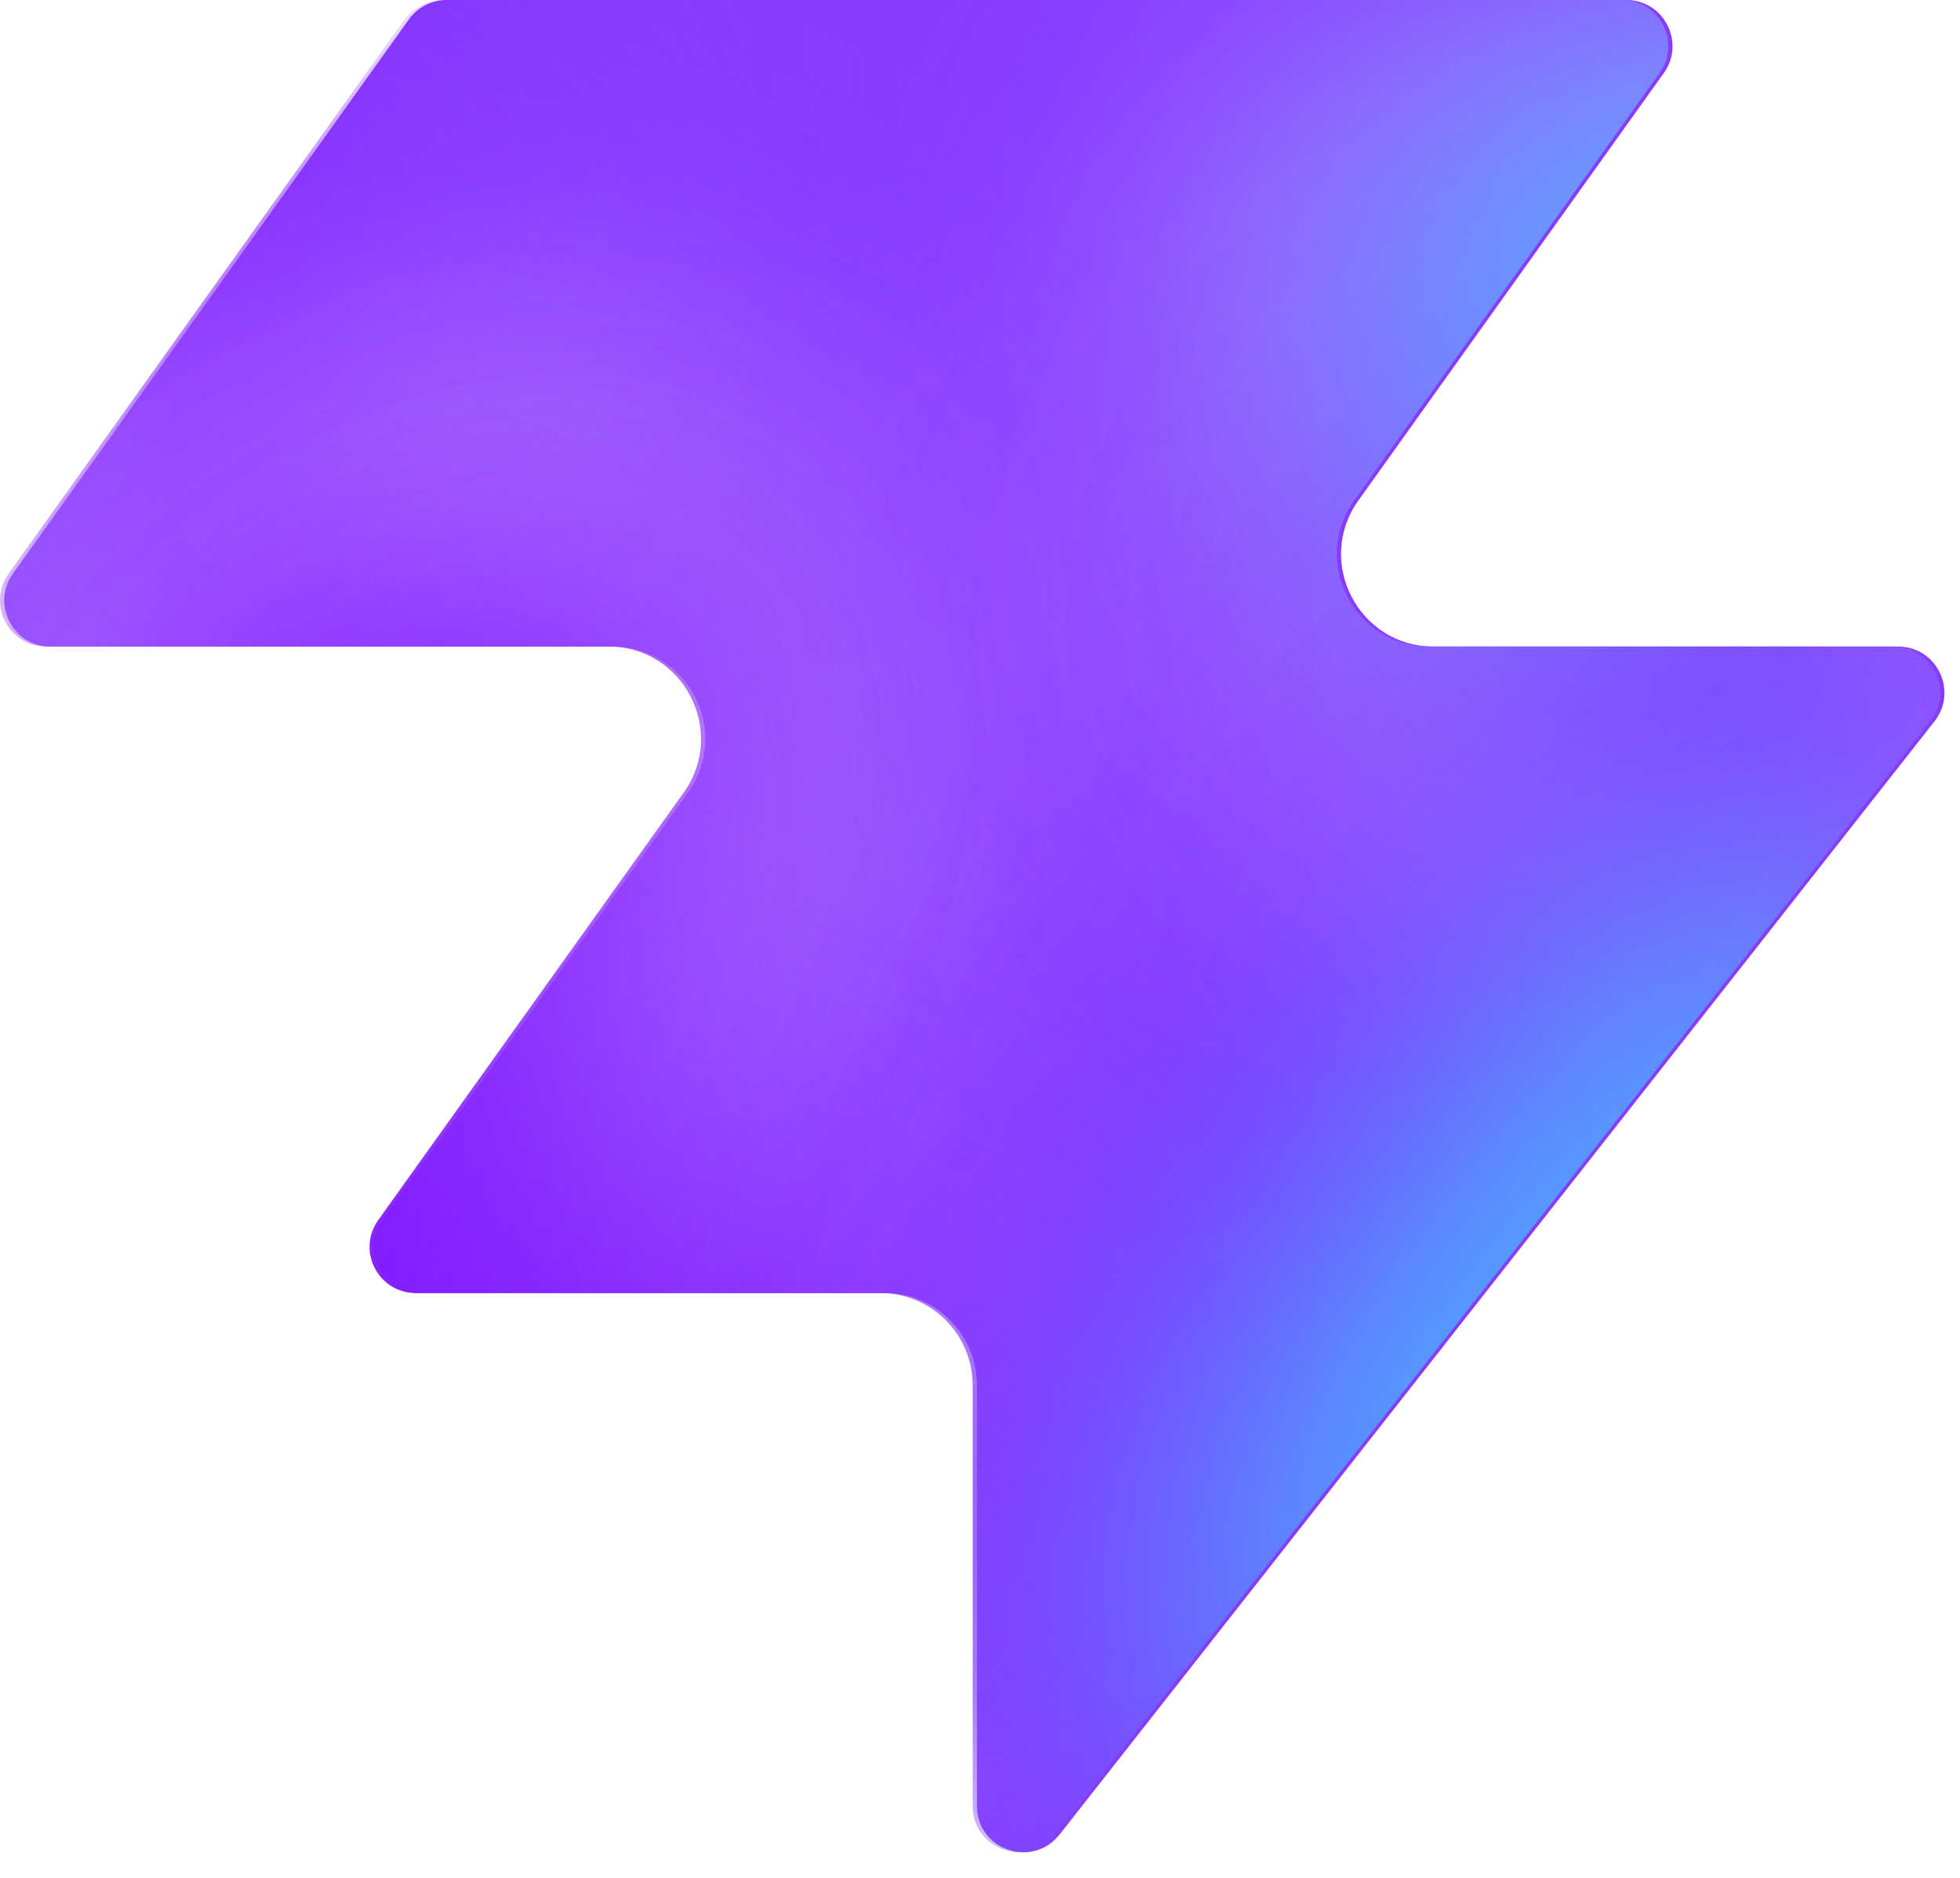
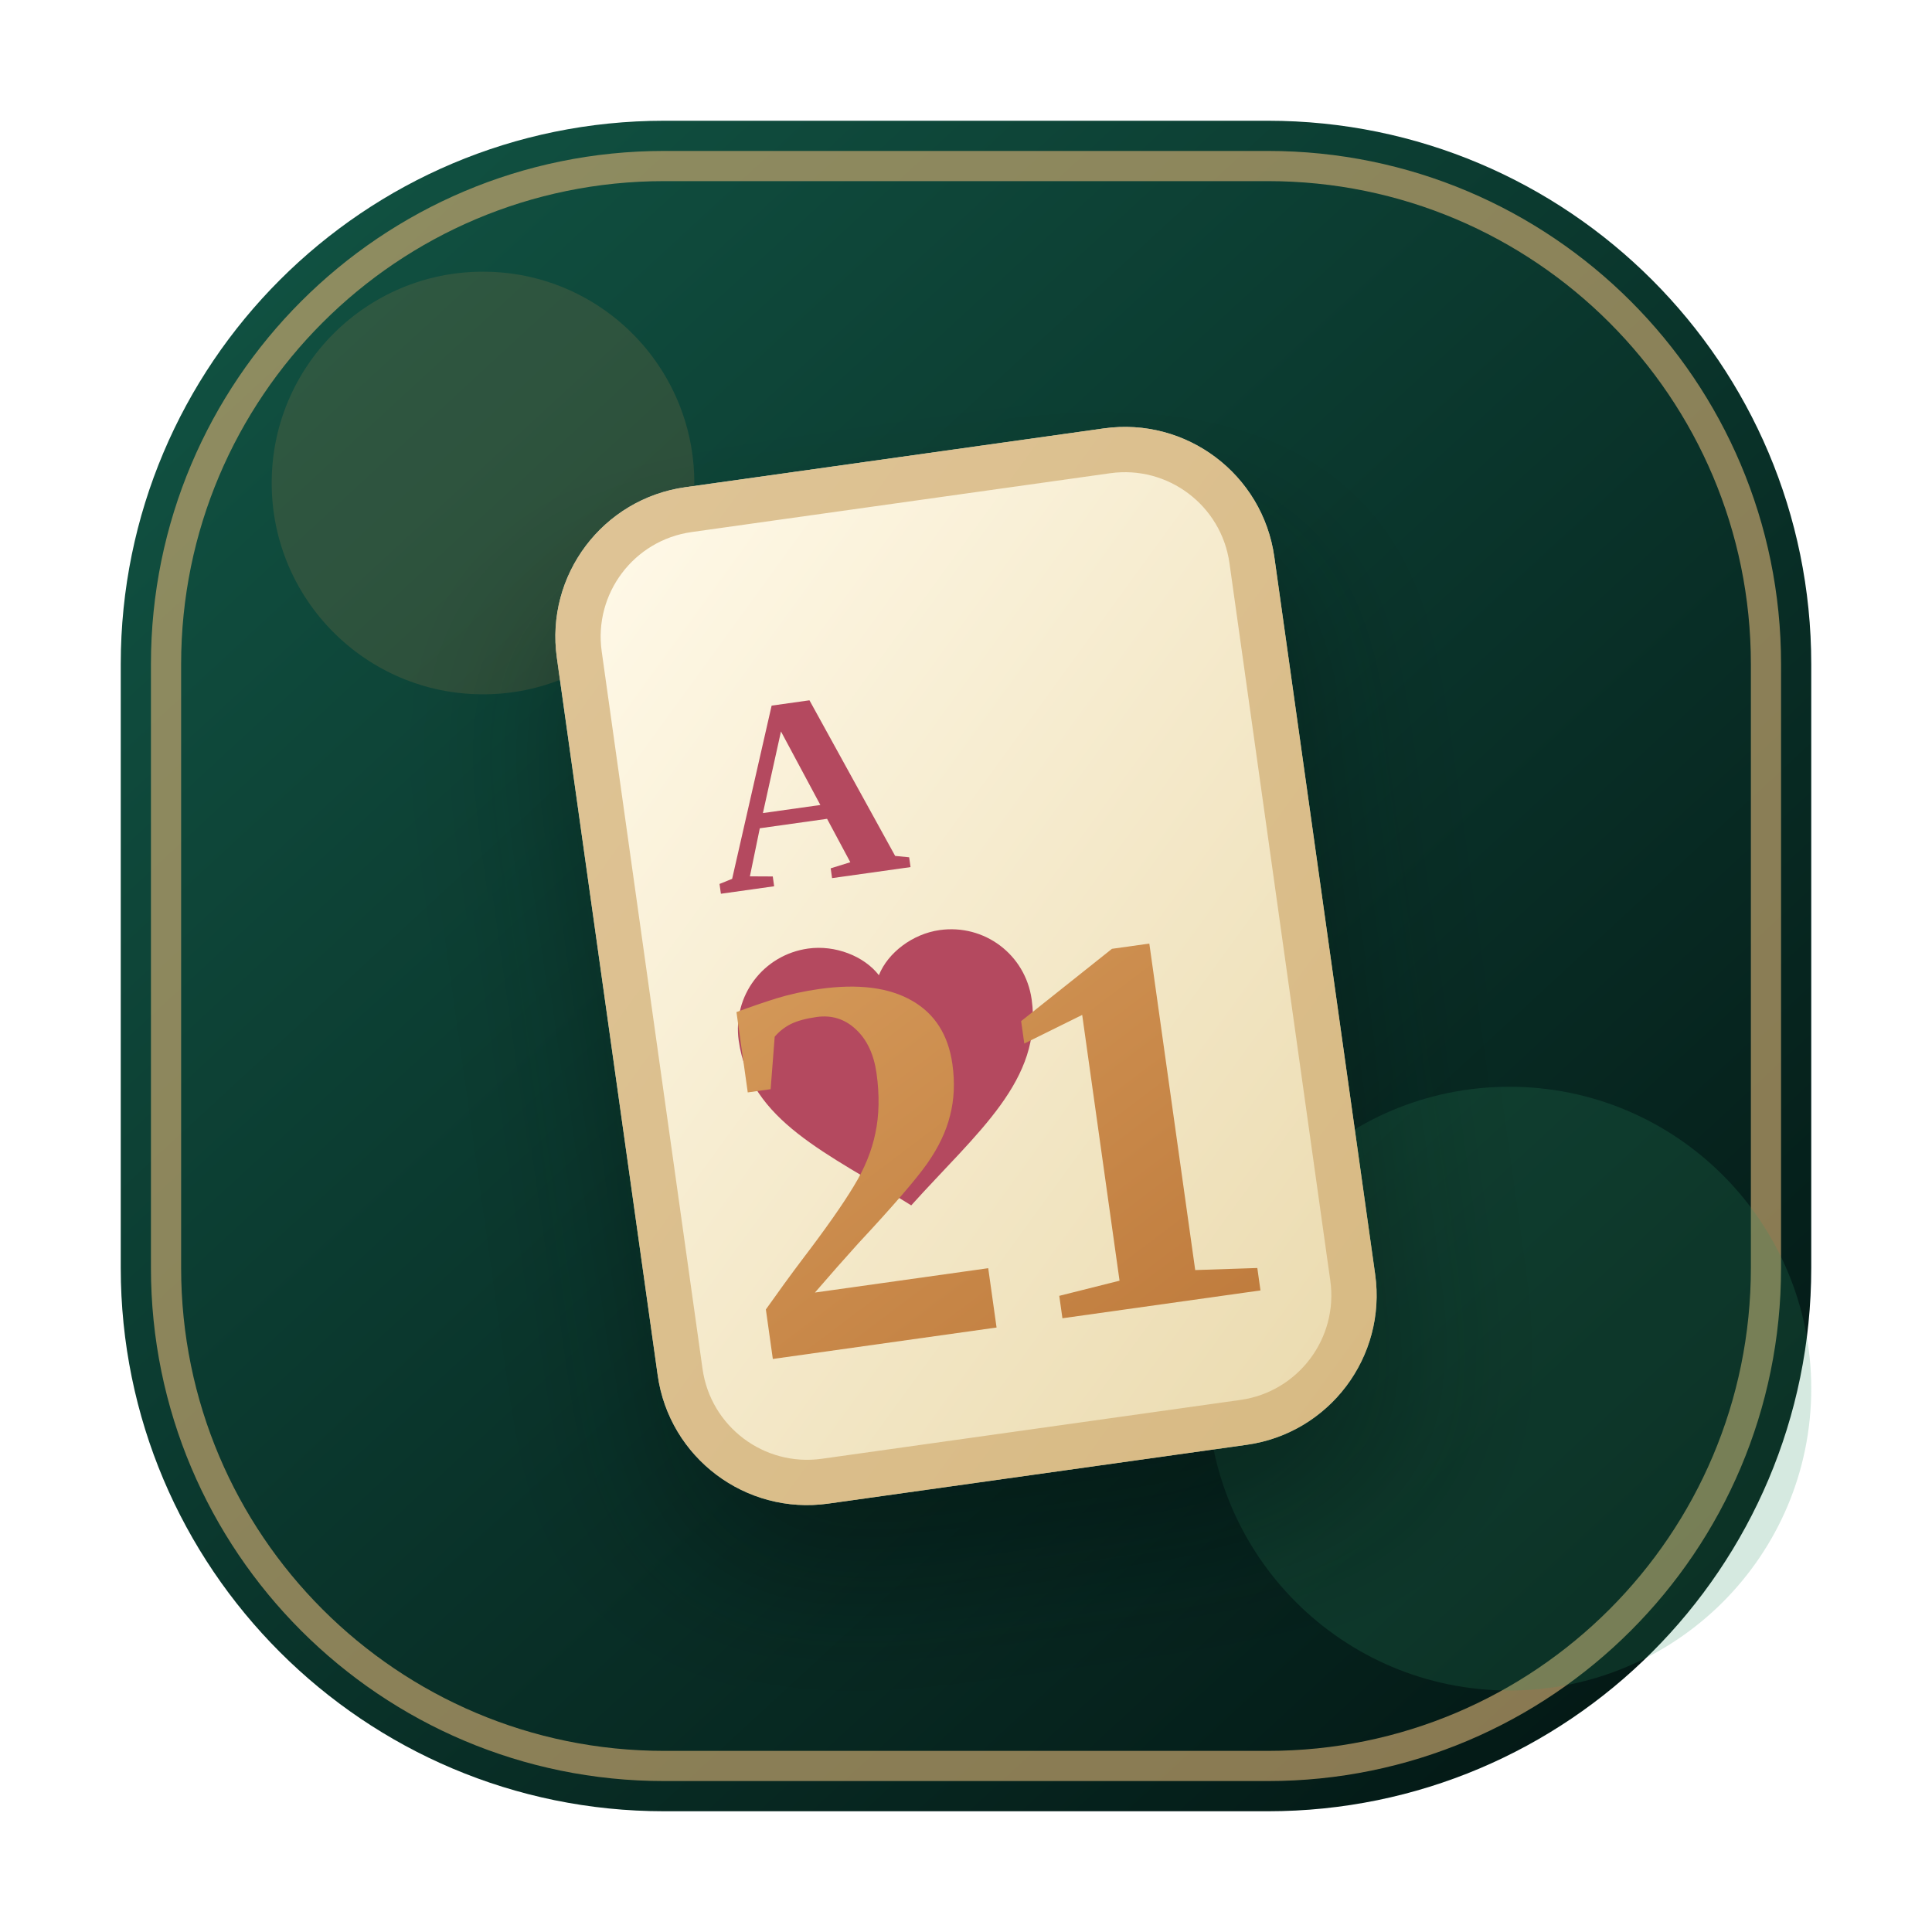
- <svg xmlns="http://www.w3.org/2000/svg" width="48" height="46" fill="none" viewBox="0 0 48 46">
-   <path fill="#863bff" d="M25.946 44.938c-.664.845-2.021.375-2.021-.698V33.937a2.26 2.26 0 0 0-2.262-2.262H10.287c-.92 0-1.456-1.04-.92-1.788l7.48-10.471c1.07-1.497 0-3.578-1.842-3.578H1.237c-.92 0-1.456-1.04-.92-1.788L10.013.474c.214-.297.556-.474.92-.474h28.894c.92 0 1.456 1.04.92 1.788l-7.48 10.471c-1.07 1.498 0 3.579 1.842 3.579h11.377c.943 0 1.473 1.088.89 1.83L25.947 44.94z" style="fill:#863bff;fill:color(display-p3 .525 .23 1);fill-opacity:1" />
-   <mask id="a" width="48" height="46" x="0" y="0" maskUnits="userSpaceOnUse" style="mask-type:alpha">
-     <path fill="#000" d="M25.842 44.938c-.664.844-2.021.375-2.021-.698V33.937a2.26 2.26 0 0 0-2.262-2.262H10.183c-.92 0-1.456-1.04-.92-1.788l7.48-10.471c1.07-1.498 0-3.579-1.842-3.579H1.133c-.92 0-1.456-1.04-.92-1.787L9.91.473c.214-.297.556-.474.92-.474h28.894c.92 0 1.456 1.04.92 1.788l-7.48 10.471c-1.07 1.498 0 3.578 1.842 3.578h11.377c.943 0 1.473 1.088.89 1.832L25.843 44.94z" style="fill:#000;fill-opacity:1" />
-   </mask>
-   <g mask="url(#a)">
-     <g filter="url(#b)">
-       <ellipse cx="5.508" cy="14.704" fill="#ede6ff" rx="5.508" ry="14.704" style="fill:#ede6ff;fill:color(display-p3 .927 .903 1);fill-opacity:1" transform="matrix(.00324 1 1 -.00324 -4.47 31.516)" />
-     </g>
-     <g filter="url(#c)">
-       <ellipse cx="10.399" cy="29.851" fill="#ede6ff" rx="10.399" ry="29.851" style="fill:#ede6ff;fill:color(display-p3 .927 .903 1);fill-opacity:1" transform="matrix(.00324 1 1 -.00324 -39.328 7.883)" />
-     </g>
-     <g filter="url(#d)">
-       <ellipse cx="5.508" cy="30.487" fill="#7e14ff" rx="5.508" ry="30.487" style="fill:#7e14ff;fill:color(display-p3 .492 .077 1);fill-opacity:1" transform="rotate(89.814 -25.913 -14.639)scale(1 -1)" />
-     </g>
-     <g filter="url(#e)">
-       <ellipse cx="5.508" cy="30.599" fill="#7e14ff" rx="5.508" ry="30.599" style="fill:#7e14ff;fill:color(display-p3 .492 .077 1);fill-opacity:1" transform="rotate(89.814 -32.644 -3.334)scale(1 -1)" />
-     </g>
-     <g filter="url(#f)">
-       <ellipse cx="5.508" cy="30.599" fill="#7e14ff" rx="5.508" ry="30.599" style="fill:#7e14ff;fill:color(display-p3 .492 .077 1);fill-opacity:1" transform="matrix(.00324 1 1 -.00324 -34.34 30.47)" />
-     </g>
-     <g filter="url(#g)">
-       <ellipse cx="14.072" cy="22.078" fill="#ede6ff" rx="14.072" ry="22.078" style="fill:#ede6ff;fill:color(display-p3 .927 .903 1);fill-opacity:1" transform="rotate(93.35 24.506 48.493)scale(-1 1)" />
-     </g>
-     <g filter="url(#h)">
-       <ellipse cx="3.47" cy="21.501" fill="#7e14ff" rx="3.47" ry="21.501" style="fill:#7e14ff;fill:color(display-p3 .492 .077 1);fill-opacity:1" transform="rotate(89.009 28.708 47.59)scale(-1 1)" />
-     </g>
-     <g filter="url(#i)">
-       <ellipse cx="3.47" cy="21.501" fill="#7e14ff" rx="3.47" ry="21.501" style="fill:#7e14ff;fill:color(display-p3 .492 .077 1);fill-opacity:1" transform="rotate(89.009 28.708 47.59)scale(-1 1)" />
-     </g>
-     <g filter="url(#j)">
-       <ellipse cx=".387" cy="8.972" fill="#7e14ff" rx="4.407" ry="29.108" style="fill:#7e14ff;fill:color(display-p3 .492 .077 1);fill-opacity:1" transform="rotate(39.51 .387 8.972)" />
-     </g>
-     <g filter="url(#k)">
-       <ellipse cx="47.523" cy="-6.092" fill="#7e14ff" rx="4.407" ry="29.108" style="fill:#7e14ff;fill:color(display-p3 .492 .077 1);fill-opacity:1" transform="rotate(37.892 47.523 -6.092)" />
-     </g>
-     <g filter="url(#l)">
-       <ellipse cx="41.412" cy="6.333" fill="#47bfff" rx="5.971" ry="9.665" style="fill:#47bfff;fill:color(display-p3 .28 .748 1);fill-opacity:1" transform="rotate(37.892 41.412 6.333)" />
-     </g>
-     <g filter="url(#m)">
-       <ellipse cx="-1.879" cy="38.332" fill="#7e14ff" rx="4.407" ry="29.108" style="fill:#7e14ff;fill:color(display-p3 .492 .077 1);fill-opacity:1" transform="rotate(37.892 -1.88 38.332)" />
-     </g>
-     <g filter="url(#n)">
-       <ellipse cx="-1.879" cy="38.332" fill="#7e14ff" rx="4.407" ry="29.108" style="fill:#7e14ff;fill:color(display-p3 .492 .077 1);fill-opacity:1" transform="rotate(37.892 -1.88 38.332)" />
-     </g>
-     <g filter="url(#o)">
-       <ellipse cx="35.651" cy="29.907" fill="#7e14ff" rx="4.407" ry="29.108" style="fill:#7e14ff;fill:color(display-p3 .492 .077 1);fill-opacity:1" transform="rotate(37.892 35.651 29.907)" />
-     </g>
-     <g filter="url(#p)">
-       <ellipse cx="38.418" cy="32.4" fill="#47bfff" rx="5.971" ry="15.297" style="fill:#47bfff;fill:color(display-p3 .28 .748 1);fill-opacity:1" transform="rotate(37.892 38.418 32.4)" />
-     </g>
-   </g>
+ <svg xmlns="http://www.w3.org/2000/svg" width="64" height="64" viewBox="0 0 64 64" fill="none">
  <defs>
-     <filter id="b" width="60.045" height="41.654" x="-19.77" y="16.149" color-interpolation-filters="sRGB" filterUnits="userSpaceOnUse">
+     <linearGradient id="felt" x1="8" y1="6" x2="56" y2="58" gradientUnits="userSpaceOnUse">
+       <stop offset="0" stop-color="#115343" />
+       <stop offset="1" stop-color="#031714" />
+     </linearGradient>
+     <linearGradient id="cardGlow" x1="20" y1="18" x2="49" y2="46" gradientUnits="userSpaceOnUse">
+       <stop offset="0" stop-color="#FFF9E8" />
+       <stop offset="1" stop-color="#E9D8AA" />
+     </linearGradient>
+     <linearGradient id="copper" x1="22" y1="14" x2="42" y2="50" gradientUnits="userSpaceOnUse">
+       <stop offset="0" stop-color="#E6B170" />
+       <stop offset="1" stop-color="#B97335" />
+     </linearGradient>
+     <filter id="shadow" x="13" y="10" width="40" height="46" color-interpolation-filters="sRGB" filterUnits="userSpaceOnUse">
      <feFlood flood-opacity="0" result="BackgroundImageFix" />
-       <feBlend in="SourceGraphic" in2="BackgroundImageFix" result="shape" />
-       <feGaussianBlur result="effect1_foregroundBlur_2002_17158" stdDeviation="7.659" />
-     </filter>
-     <filter id="c" width="90.34" height="51.437" x="-54.613" y="-7.533" color-interpolation-filters="sRGB" filterUnits="userSpaceOnUse">
-       <feFlood flood-opacity="0" result="BackgroundImageFix" />
-       <feBlend in="SourceGraphic" in2="BackgroundImageFix" result="shape" />
-       <feGaussianBlur result="effect1_foregroundBlur_2002_17158" stdDeviation="7.659" />
-     </filter>
-     <filter id="d" width="79.355" height="29.4" x="-49.64" y="2.03" color-interpolation-filters="sRGB" filterUnits="userSpaceOnUse">
-       <feFlood flood-opacity="0" result="BackgroundImageFix" />
-       <feBlend in="SourceGraphic" in2="BackgroundImageFix" result="shape" />
-       <feGaussianBlur result="effect1_foregroundBlur_2002_17158" stdDeviation="4.596" />
-     </filter>
-     <filter id="e" width="79.579" height="29.4" x="-45.045" y="20.029" color-interpolation-filters="sRGB" filterUnits="userSpaceOnUse">
-       <feFlood flood-opacity="0" result="BackgroundImageFix" />
-       <feBlend in="SourceGraphic" in2="BackgroundImageFix" result="shape" />
-       <feGaussianBlur result="effect1_foregroundBlur_2002_17158" stdDeviation="4.596" />
-     </filter>
-     <filter id="f" width="79.579" height="29.4" x="-43.513" y="21.178" color-interpolation-filters="sRGB" filterUnits="userSpaceOnUse">
-       <feFlood flood-opacity="0" result="BackgroundImageFix" />
-       <feBlend in="SourceGraphic" in2="BackgroundImageFix" result="shape" />
-       <feGaussianBlur result="effect1_foregroundBlur_2002_17158" stdDeviation="4.596" />
-     </filter>
-     <filter id="g" width="74.749" height="58.852" x="15.756" y="-17.901" color-interpolation-filters="sRGB" filterUnits="userSpaceOnUse">
-       <feFlood flood-opacity="0" result="BackgroundImageFix" />
-       <feBlend in="SourceGraphic" in2="BackgroundImageFix" result="shape" />
-       <feGaussianBlur result="effect1_foregroundBlur_2002_17158" stdDeviation="7.659" />
-     </filter>
-     <filter id="h" width="61.377" height="25.362" x="23.548" y="2.284" color-interpolation-filters="sRGB" filterUnits="userSpaceOnUse">
-       <feFlood flood-opacity="0" result="BackgroundImageFix" />
-       <feBlend in="SourceGraphic" in2="BackgroundImageFix" result="shape" />
-       <feGaussianBlur result="effect1_foregroundBlur_2002_17158" stdDeviation="4.596" />
-     </filter>
-     <filter id="i" width="61.377" height="25.362" x="23.548" y="2.284" color-interpolation-filters="sRGB" filterUnits="userSpaceOnUse">
-       <feFlood flood-opacity="0" result="BackgroundImageFix" />
-       <feBlend in="SourceGraphic" in2="BackgroundImageFix" result="shape" />
-       <feGaussianBlur result="effect1_foregroundBlur_2002_17158" stdDeviation="4.596" />
-     </filter>
-     <filter id="j" width="56.045" height="63.649" x="-27.636" y="-22.853" color-interpolation-filters="sRGB" filterUnits="userSpaceOnUse">
-       <feFlood flood-opacity="0" result="BackgroundImageFix" />
-       <feBlend in="SourceGraphic" in2="BackgroundImageFix" result="shape" />
-       <feGaussianBlur result="effect1_foregroundBlur_2002_17158" stdDeviation="4.596" />
-     </filter>
-     <filter id="k" width="54.814" height="64.646" x="20.116" y="-38.415" color-interpolation-filters="sRGB" filterUnits="userSpaceOnUse">
-       <feFlood flood-opacity="0" result="BackgroundImageFix" />
-       <feBlend in="SourceGraphic" in2="BackgroundImageFix" result="shape" />
-       <feGaussianBlur result="effect1_foregroundBlur_2002_17158" stdDeviation="4.596" />
-     </filter>
-     <filter id="l" width="33.541" height="35.313" x="24.641" y="-11.323" color-interpolation-filters="sRGB" filterUnits="userSpaceOnUse">
-       <feFlood flood-opacity="0" result="BackgroundImageFix" />
-       <feBlend in="SourceGraphic" in2="BackgroundImageFix" result="shape" />
-       <feGaussianBlur result="effect1_foregroundBlur_2002_17158" stdDeviation="4.596" />
-     </filter>
-     <filter id="m" width="54.814" height="64.646" x="-29.286" y="6.009" color-interpolation-filters="sRGB" filterUnits="userSpaceOnUse">
-       <feFlood flood-opacity="0" result="BackgroundImageFix" />
-       <feBlend in="SourceGraphic" in2="BackgroundImageFix" result="shape" />
-       <feGaussianBlur result="effect1_foregroundBlur_2002_17158" stdDeviation="4.596" />
-     </filter>
-     <filter id="n" width="54.814" height="64.646" x="-29.286" y="6.009" color-interpolation-filters="sRGB" filterUnits="userSpaceOnUse">
-       <feFlood flood-opacity="0" result="BackgroundImageFix" />
-       <feBlend in="SourceGraphic" in2="BackgroundImageFix" result="shape" />
-       <feGaussianBlur result="effect1_foregroundBlur_2002_17158" stdDeviation="4.596" />
-     </filter>
-     <filter id="o" width="54.814" height="64.646" x="8.244" y="-2.416" color-interpolation-filters="sRGB" filterUnits="userSpaceOnUse">
-       <feFlood flood-opacity="0" result="BackgroundImageFix" />
-       <feBlend in="SourceGraphic" in2="BackgroundImageFix" result="shape" />
-       <feGaussianBlur result="effect1_foregroundBlur_2002_17158" stdDeviation="4.596" />
-     </filter>
-     <filter id="p" width="39.409" height="43.623" x="18.713" y="10.588" color-interpolation-filters="sRGB" filterUnits="userSpaceOnUse">
-       <feFlood flood-opacity="0" result="BackgroundImageFix" />
-       <feBlend in="SourceGraphic" in2="BackgroundImageFix" result="shape" />
-       <feGaussianBlur result="effect1_foregroundBlur_2002_17158" stdDeviation="4.596" />
+       <feColorMatrix in="SourceAlpha" values="0 0 0 0 0 0 0 0 0 0 0 0 0 0 0 0 0 0 127 0" result="hardAlpha" />
+       <feOffset dy="3" />
+       <feGaussianBlur stdDeviation="2.5" />
+       <feComposite in2="hardAlpha" operator="out" />
+       <feColorMatrix values="0 0 0 0 0 0 0 0 0 0.035 0 0 0 0 0.031 0 0 0 0.35 0" />
+       <feBlend in2="BackgroundImageFix" result="effect1_dropShadow_1_1" />
+       <feBlend in="SourceGraphic" in2="effect1_dropShadow_1_1" result="shape" />
    </filter>
  </defs>
+   <rect x="4" y="4" width="56" height="56" rx="18" fill="url(#felt)" />
+   <rect x="5.5" y="5.5" width="53" height="53" rx="16.5" stroke="#D1AD72" stroke-opacity="0.65" />
+   <circle cx="16" cy="16" r="7" fill="#D18D4D" fill-opacity="0.16" />
+   <circle cx="50" cy="46" r="10" fill="#2F9467" fill-opacity="0.2" />
+   <g filter="url(#shadow)" transform="rotate(-8 32 32)">
+     <rect x="20" y="15" width="24" height="34" rx="5" fill="url(#cardGlow)" />
+     <rect x="20.75" y="15.75" width="22.5" height="32.5" rx="4.25" stroke="#D1AD72" stroke-opacity="0.7" stroke-width="1.5" />
+     <text x="24.2" y="28.5" fill="#B4495F" font-family="Georgia, 'Times New Roman', serif" font-size="9" font-weight="700">A</text>
+     <path d="M24.2 33.4C24.2 31.9 25.4 30.7 26.9 30.7C27.8 30.7 28.7 31.2 29.1 31.9C29.5 31.2 30.4 30.7 31.3 30.7C32.8 30.7 34 31.9 34 33.4C34 36.1 31.6 37.5 29.1 39.6C26.6 37.5 24.2 36.1 24.2 33.4Z" fill="#B4495F" />
+     <text x="23.1" y="44" fill="url(#copper)" font-family="Georgia, 'Times New Roman', serif" font-size="18" font-weight="700">21</text>
+   </g>
</svg>
